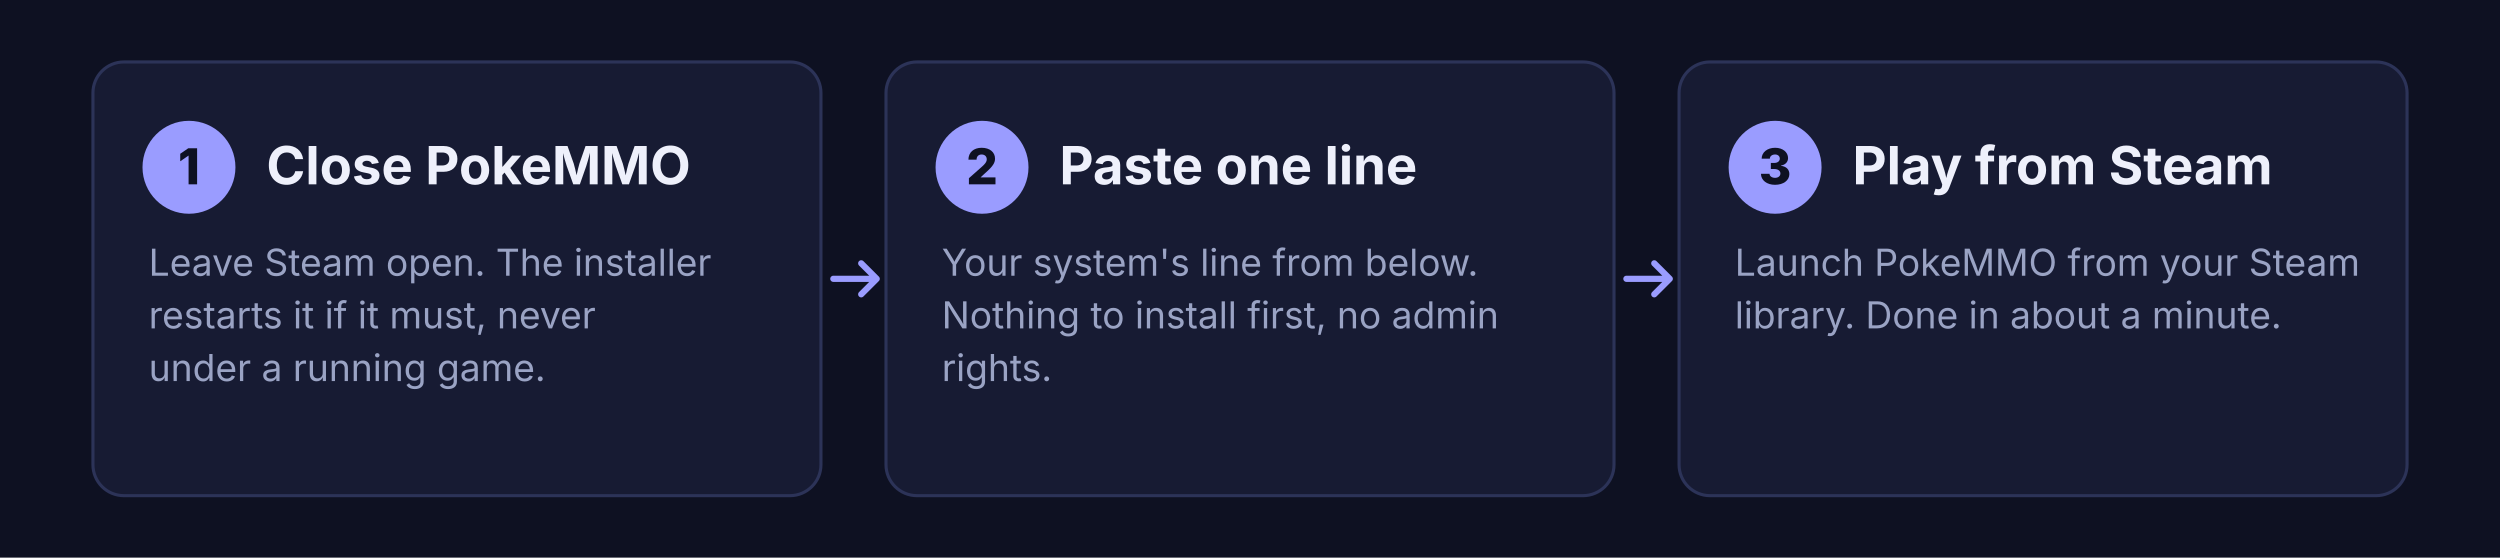
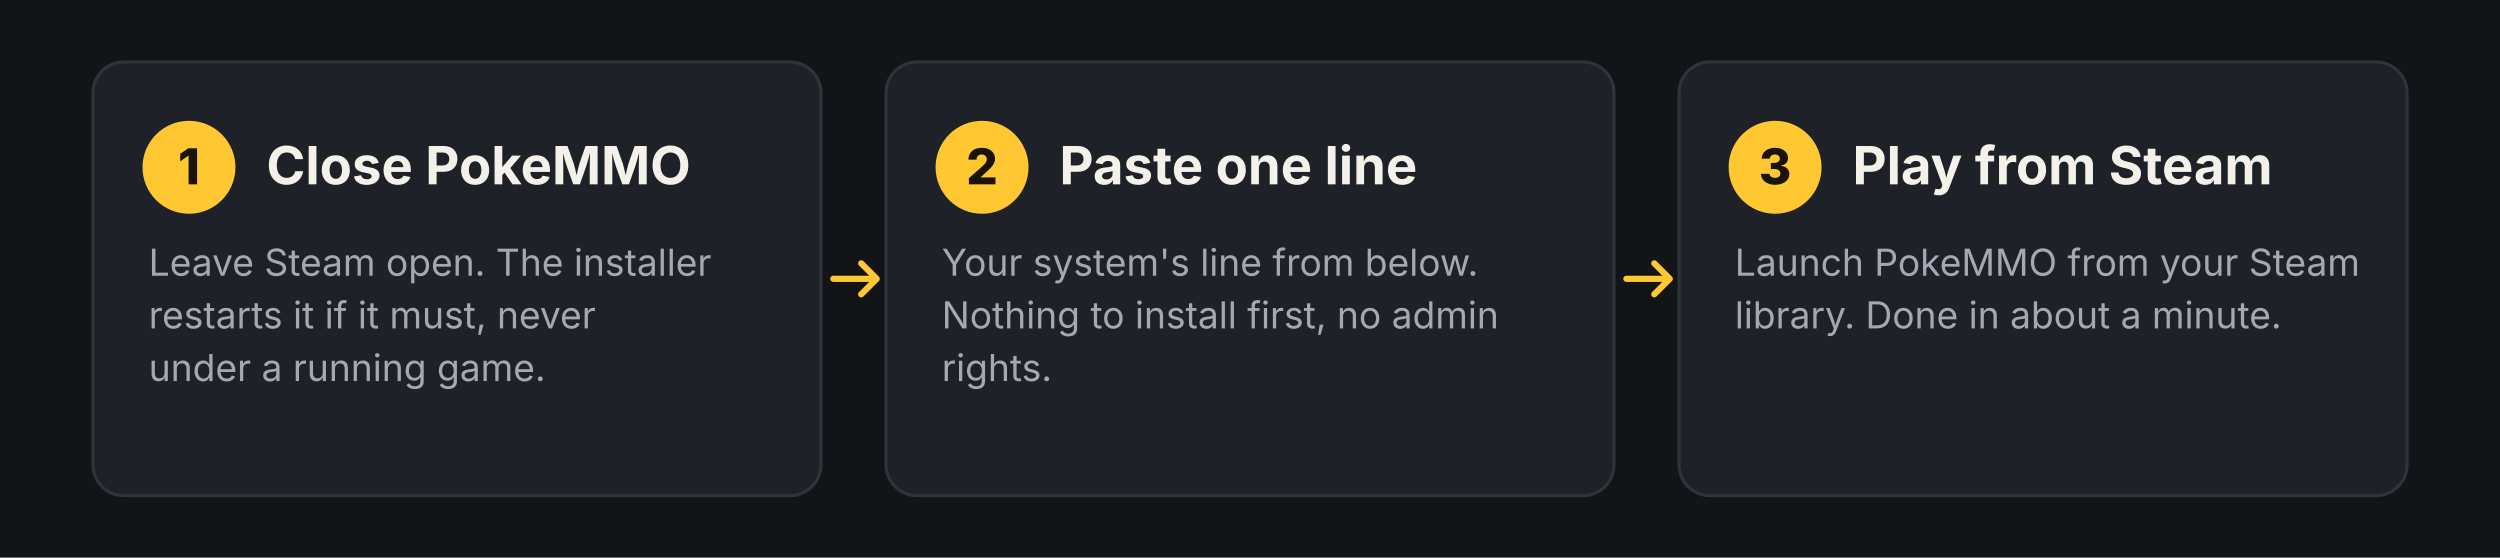
- <svg xmlns="http://www.w3.org/2000/svg" viewBox="0 0 1614 360" width="1614" height="360" role="img" aria-labelledby="t d" font-family="'Segoe UI Variable Display','Segoe UI',Inter,'SF Pro Display',-apple-system,'Helvetica Neue',Arial,sans-serif">
-   <rect width="1614" height="360" fill="#0e1122" />
-   <rect x="60" y="40" width="470" height="280" rx="20" fill="#171b33" stroke="#2c3358" stroke-width="2" />
-   <circle cx="122" cy="108" r="30" fill="#9a9cff" />
-   <text x="122" y="119" font-size="32" font-weight="800" fill="#0e1122" text-anchor="middle">1</text>
-   <text x="172" y="119" font-size="34" font-weight="750" fill="#eef0fb" text-anchor="start">Close PokeMMO</text>
-   <text x="96" y="178" font-size="24" font-weight="400" fill="#9aa3c4" text-anchor="start">Leave Steam open. The installer</text>
-   <text x="96" y="212" font-size="24" font-weight="400" fill="#9aa3c4" text-anchor="start">restarts it if it must, never</text>
-   <text x="96" y="246" font-size="24" font-weight="400" fill="#9aa3c4" text-anchor="start">under a running game.</text>
-   <path d="M 538,180 l 28,0 m -10,-10 l 10,10 l -10,10" fill="none" stroke="#9a9cff" stroke-width="4" stroke-linecap="round" stroke-linejoin="round" />
-   <rect x="572" y="40" width="470" height="280" rx="20" fill="#171b33" stroke="#2c3358" stroke-width="2" />
-   <circle cx="634" cy="108" r="30" fill="#9a9cff" />
-   <text x="634" y="119" font-size="32" font-weight="800" fill="#0e1122" text-anchor="middle">2</text>
-   <text x="684" y="119" font-size="34" font-weight="750" fill="#eef0fb" text-anchor="start">Paste one line</text>
-   <text x="608" y="178" font-size="24" font-weight="400" fill="#9aa3c4" text-anchor="start">Your system's line from below.</text>
-   <text x="608" y="212" font-size="24" font-weight="400" fill="#9aa3c4" text-anchor="start">Nothing to install first, no admin</text>
-   <text x="608" y="246" font-size="24" font-weight="400" fill="#9aa3c4" text-anchor="start">rights.</text>
-   <path d="M 1050,180 l 28,0 m -10,-10 l 10,10 l -10,10" fill="none" stroke="#9a9cff" stroke-width="4" stroke-linecap="round" stroke-linejoin="round" />
-   <rect x="1084" y="40" width="470" height="280" rx="20" fill="#171b33" stroke="#2c3358" stroke-width="2" />
-   <circle cx="1146" cy="108" r="30" fill="#9a9cff" />
-   <text x="1146" y="119" font-size="32" font-weight="800" fill="#0e1122" text-anchor="middle">3</text>
-   <text x="1196" y="119" font-size="34" font-weight="750" fill="#eef0fb" text-anchor="start">Play from Steam</text>
-   <text x="1120" y="178" font-size="24" font-weight="400" fill="#9aa3c4" text-anchor="start">Launch PokeMMO from your Steam</text>
-   <text x="1120" y="212" font-size="24" font-weight="400" fill="#9aa3c4" text-anchor="start">library. Done in about a minute.</text>
+ <svg xmlns="http://www.w3.org/2000/svg" viewBox="0 0 1614 360" width="1614" height="360" role="img" aria-labelledby="t d" font-family="'Bricolage Grotesque','Geist','Segoe UI Variable Display','Segoe UI',Inter,'SF Pro Display',-apple-system,'Helvetica Neue',Arial,sans-serif">
+   <rect width="1614" height="360" fill="#121418" />
+   <rect x="60" y="40" width="470" height="280" rx="20" fill="#1e2127" stroke="#2f333b" stroke-width="2" />
+   <circle cx="122" cy="108" r="30" fill="#ffc833" />
+   <text x="122" y="119" font-size="32" font-weight="800" fill="#1a1408" text-anchor="middle">1</text>
+   <text x="172" y="119" font-size="34" font-weight="750" fill="#f4f1ea" text-anchor="start">Close PokeMMO</text>
+   <text x="96" y="178" font-size="24" font-weight="400" fill="#a3a8b3" text-anchor="start">Leave Steam open. The installer</text>
+   <text x="96" y="212" font-size="24" font-weight="400" fill="#a3a8b3" text-anchor="start">restarts it if it must, never</text>
+   <text x="96" y="246" font-size="24" font-weight="400" fill="#a3a8b3" text-anchor="start">under a running game.</text>
+   <path d="M 538,180 l 28,0 m -10,-10 l 10,10 l -10,10" fill="none" stroke="#ffc833" stroke-width="4" stroke-linecap="round" stroke-linejoin="round" />
+   <rect x="572" y="40" width="470" height="280" rx="20" fill="#1e2127" stroke="#2f333b" stroke-width="2" />
+   <circle cx="634" cy="108" r="30" fill="#ffc833" />
+   <text x="634" y="119" font-size="32" font-weight="800" fill="#1a1408" text-anchor="middle">2</text>
+   <text x="684" y="119" font-size="34" font-weight="750" fill="#f4f1ea" text-anchor="start">Paste one line</text>
+   <text x="608" y="178" font-size="24" font-weight="400" fill="#a3a8b3" text-anchor="start">Your system's line from below.</text>
+   <text x="608" y="212" font-size="24" font-weight="400" fill="#a3a8b3" text-anchor="start">Nothing to install first, no admin</text>
+   <text x="608" y="246" font-size="24" font-weight="400" fill="#a3a8b3" text-anchor="start">rights.</text>
+   <path d="M 1050,180 l 28,0 m -10,-10 l 10,10 l -10,10" fill="none" stroke="#ffc833" stroke-width="4" stroke-linecap="round" stroke-linejoin="round" />
+   <rect x="1084" y="40" width="470" height="280" rx="20" fill="#1e2127" stroke="#2f333b" stroke-width="2" />
+   <circle cx="1146" cy="108" r="30" fill="#ffc833" />
+   <text x="1146" y="119" font-size="32" font-weight="800" fill="#1a1408" text-anchor="middle">3</text>
+   <text x="1196" y="119" font-size="34" font-weight="750" fill="#f4f1ea" text-anchor="start">Play from Steam</text>
+   <text x="1120" y="178" font-size="24" font-weight="400" fill="#a3a8b3" text-anchor="start">Launch PokeMMO from your Steam</text>
+   <text x="1120" y="212" font-size="24" font-weight="400" fill="#a3a8b3" text-anchor="start">library. Done in about a minute.</text>
</svg>
